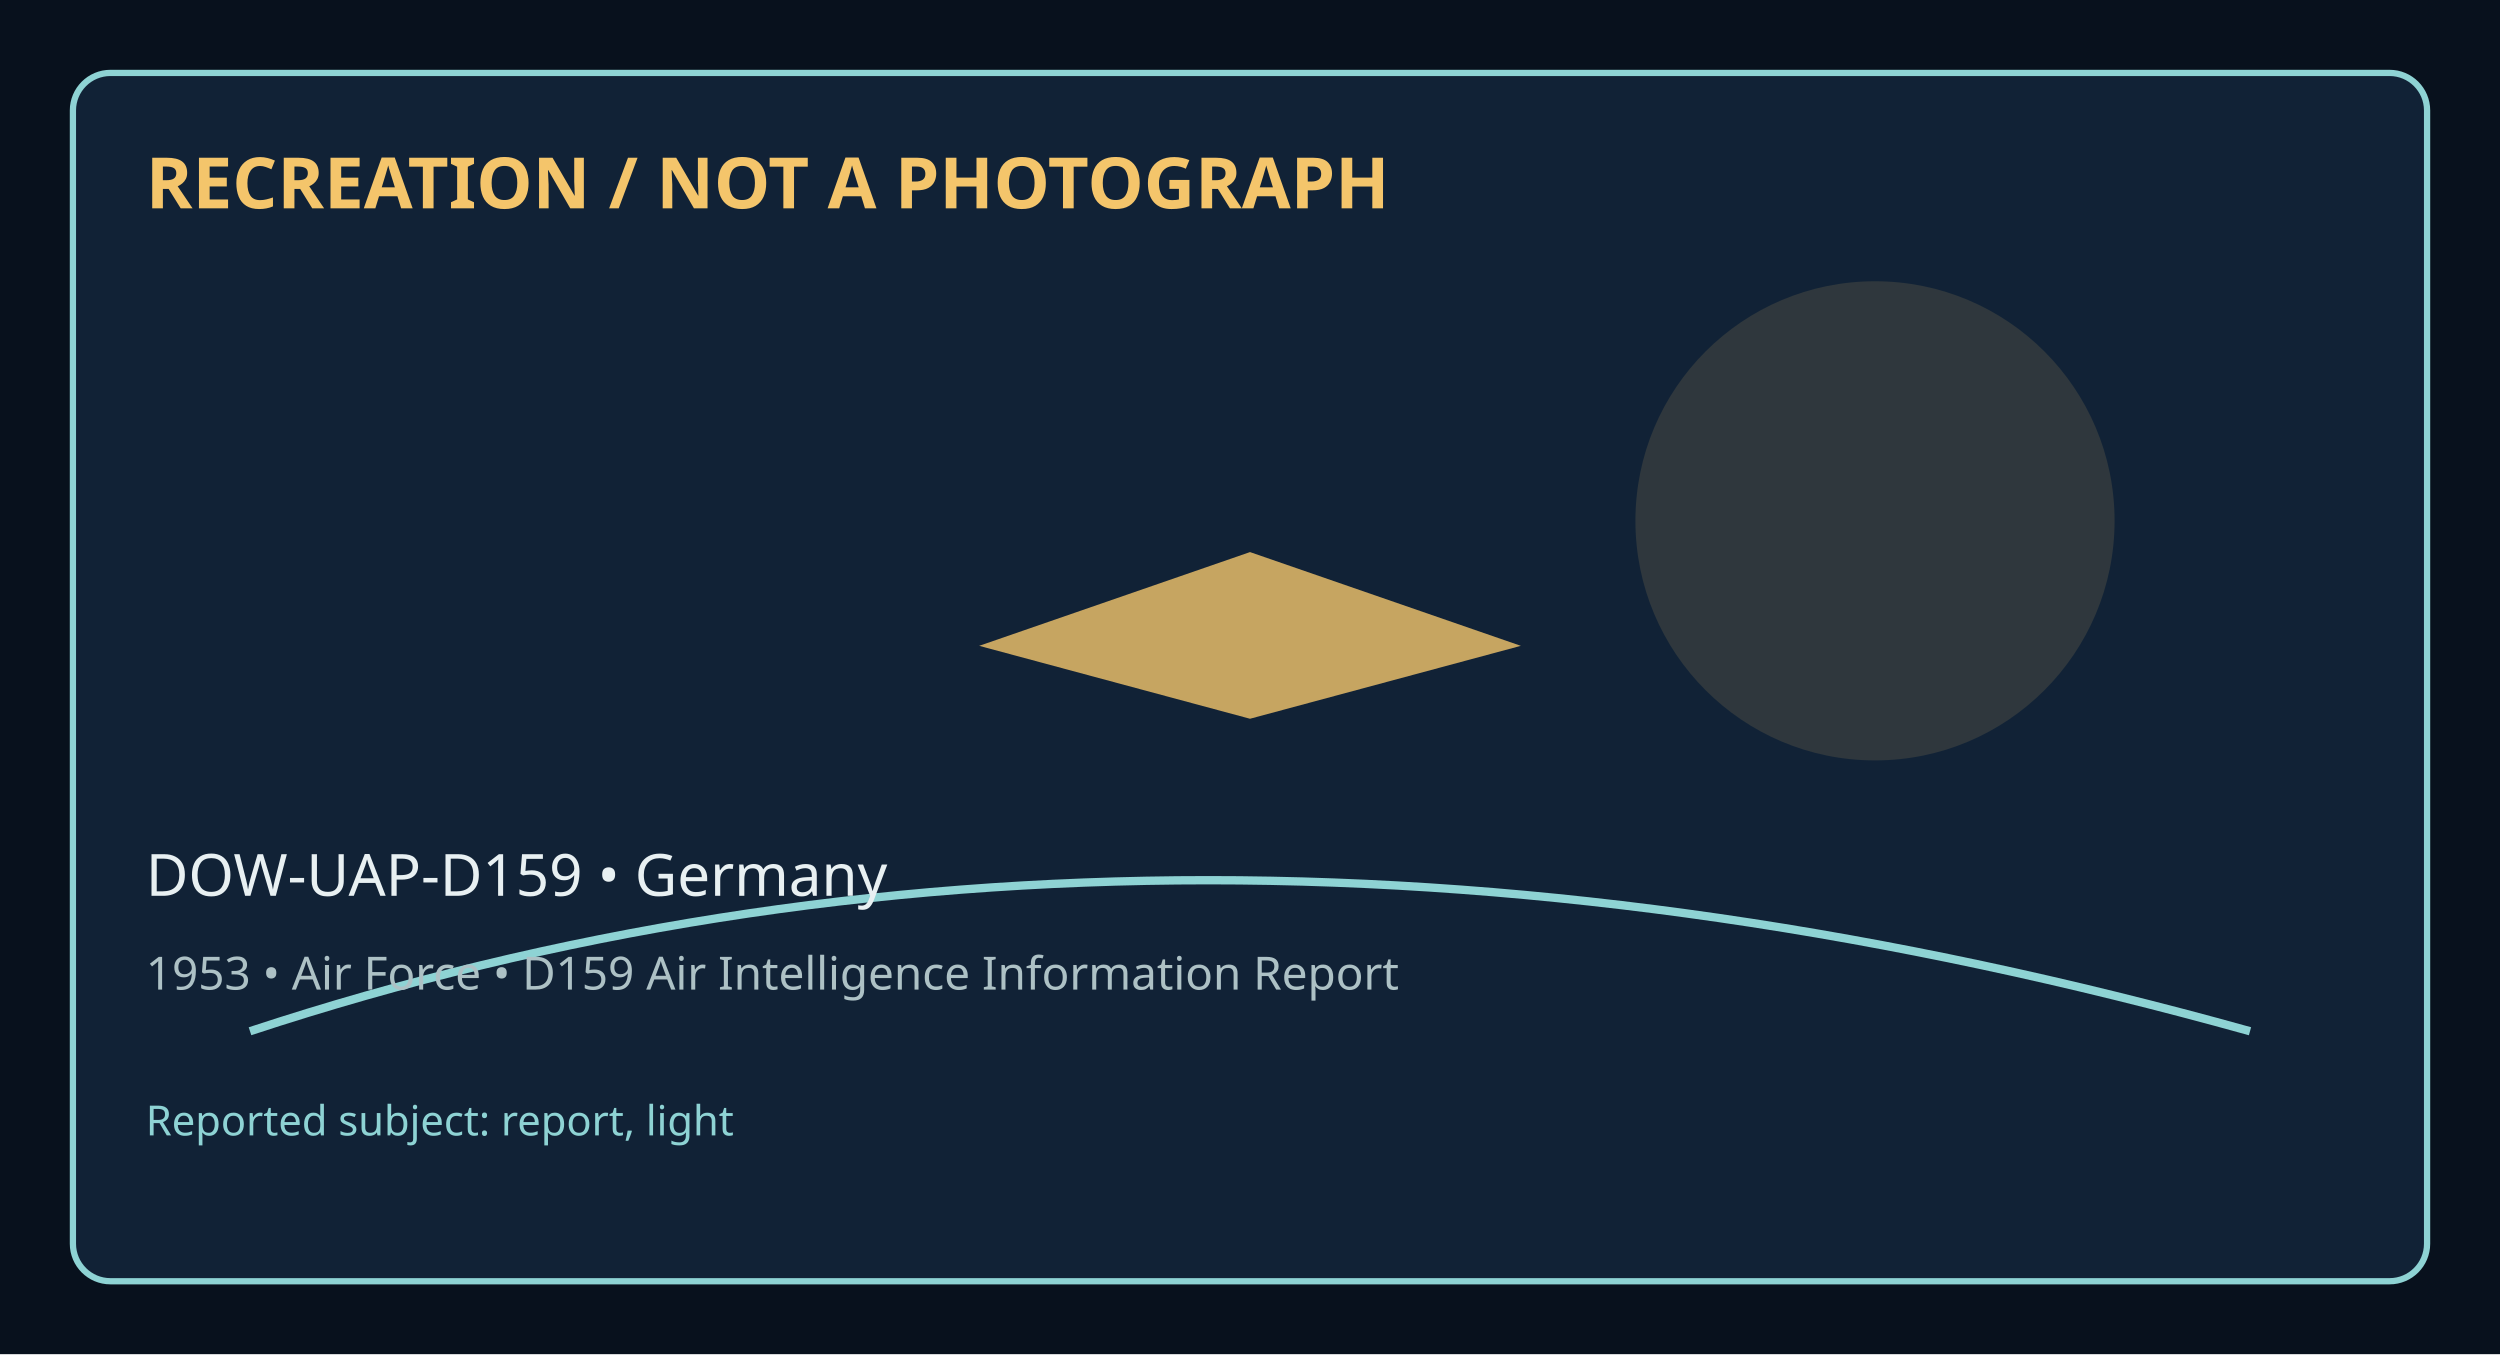
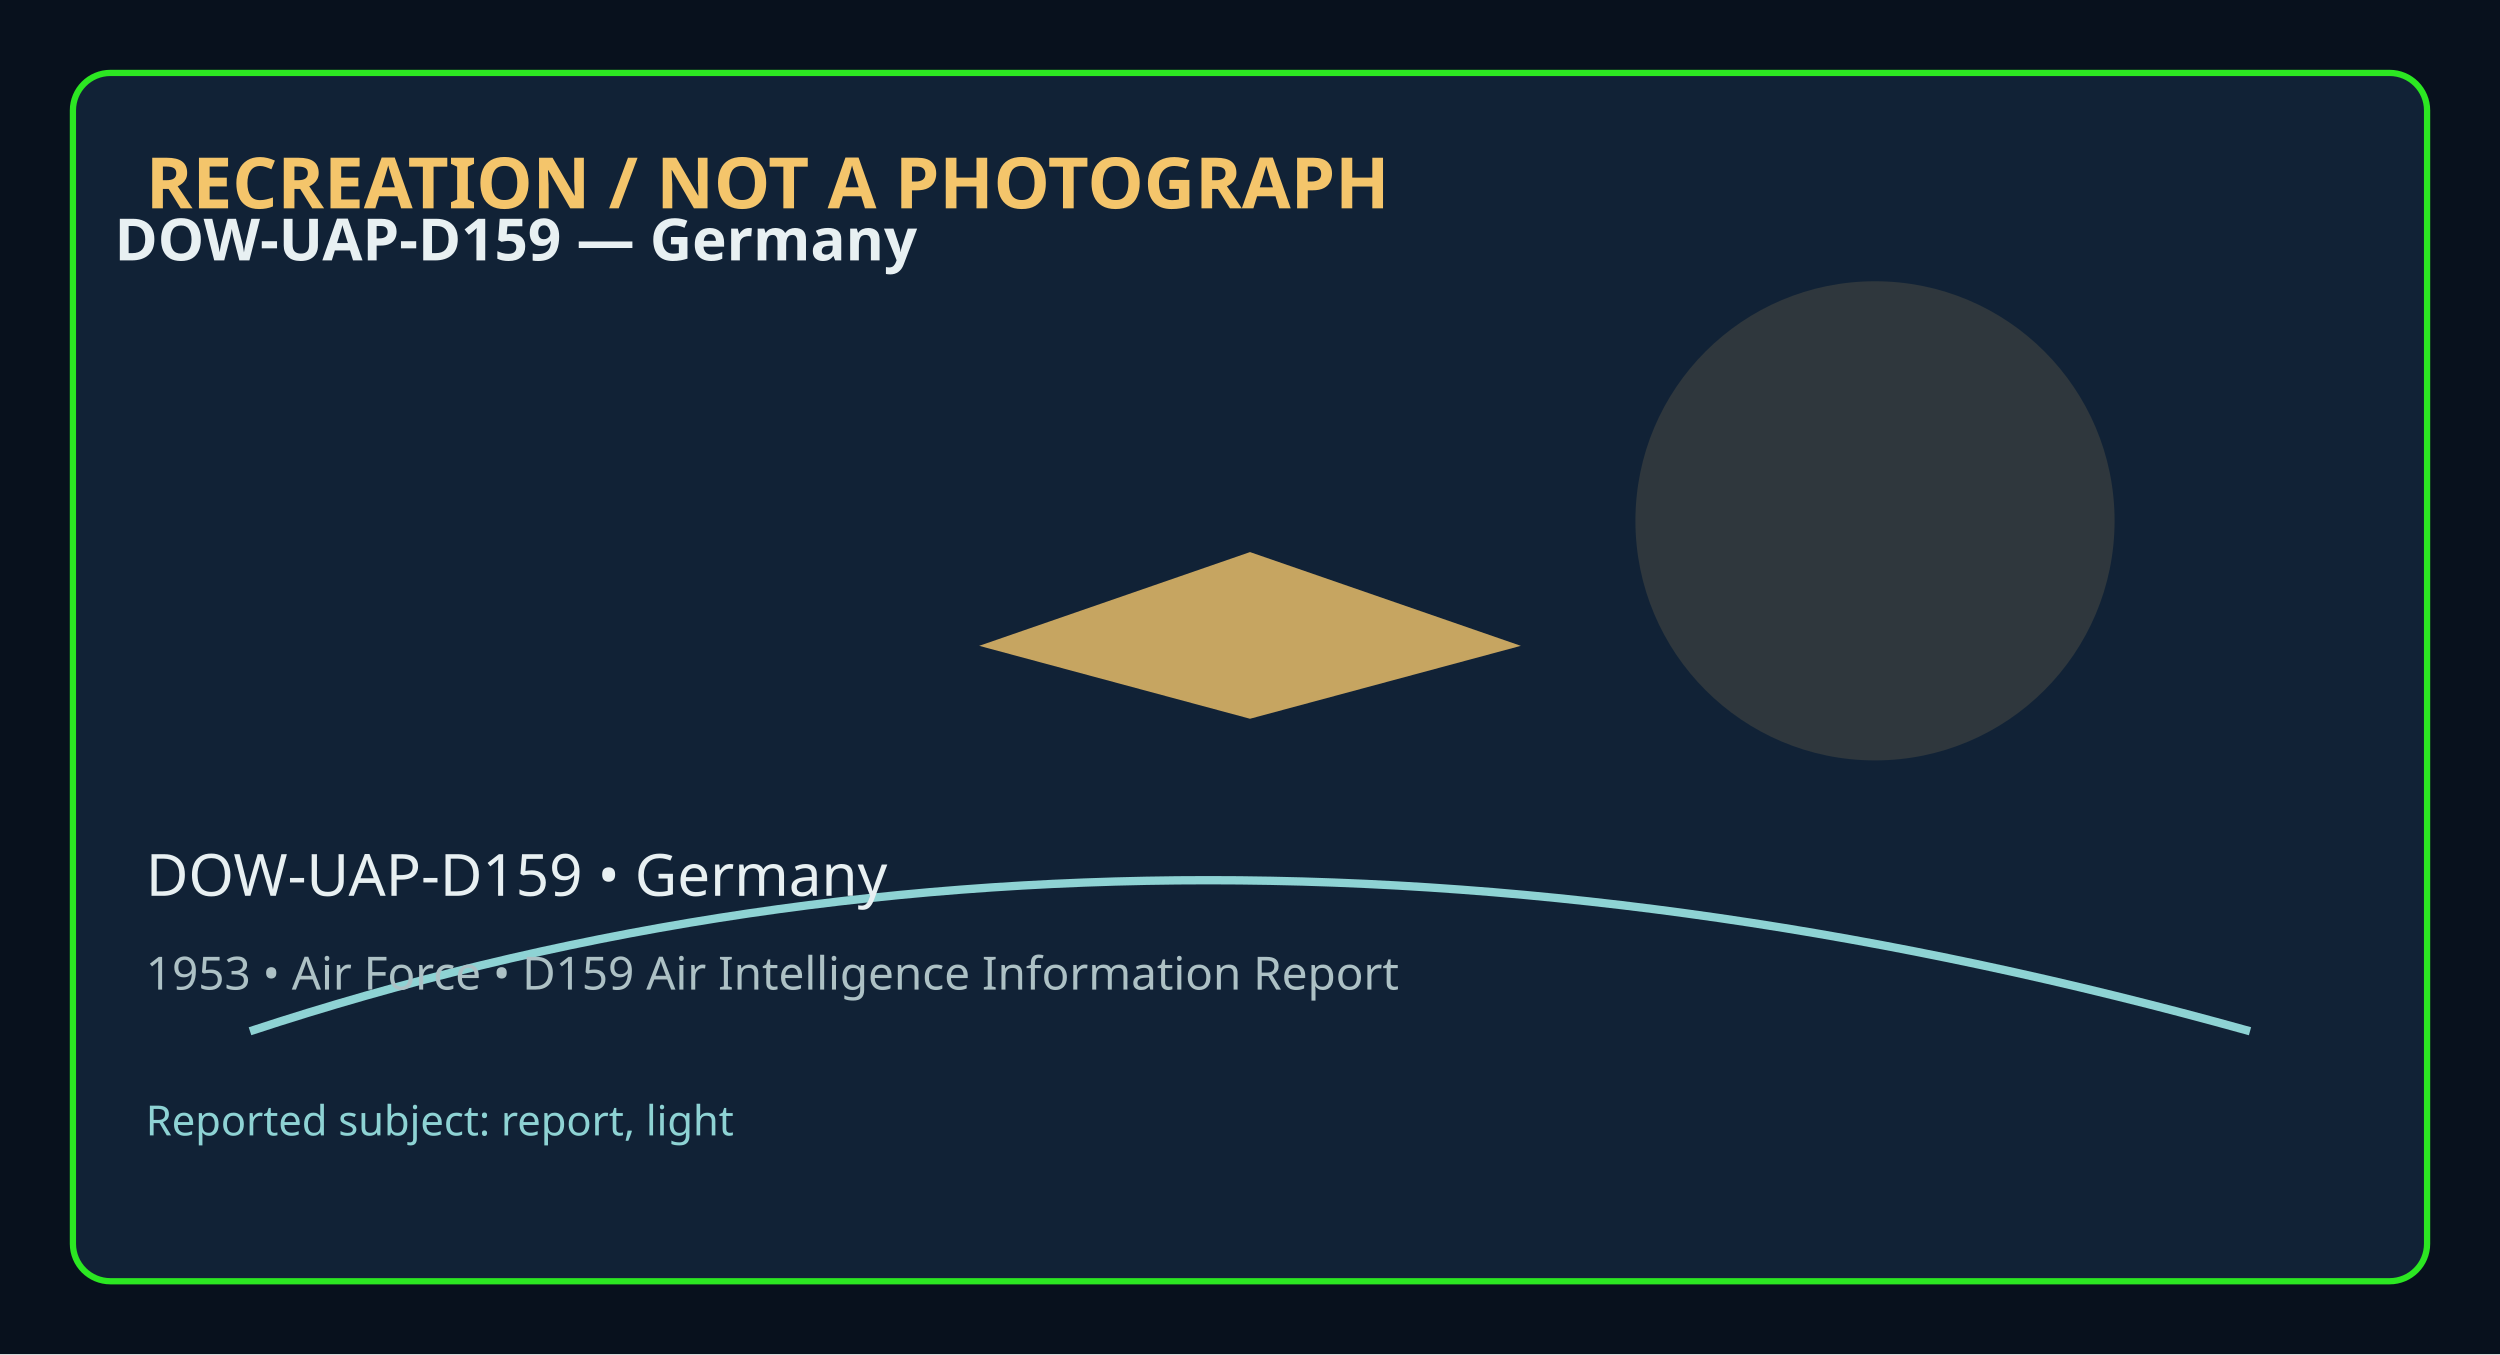
<svg xmlns="http://www.w3.org/2000/svg" viewBox="0 0 1200 650">
  <rect width="1200" height="650" fill="#08111d" />
-   <rect x="35" y="35" width="1130" height="580" rx="18" fill="#112236" stroke="#8ed3d4" stroke-width="3" />
+   <rect x="35" y="35" width="1130" height="580" rx="18" fill="#112236" stroke="#2ce722" stroke-width="3" />
  <circle cx="900" cy="250" r="115" fill="#f4c56b" opacity=".13" />
  <path d="M120 495 Q560 350 1080 495" fill="none" stroke="#8ed3d4" stroke-width="4" />
  <path d="M470 310 L600 265 L730 310 L600 345 Z" fill="#f4c56b" opacity=".8" />
  <text x="70" y="100" fill="#f4c56b" font-family="sans-serif" font-size="34" font-weight="700">RECREATION / NOT A PHOTOGRAPH</text>
  <text x="70" y="430" fill="#e8f0f2" font-family="sans-serif" font-size="28">DOW-UAP-D159 • Germany</text>
  <text x="70" y="475" fill="#adc1c5" font-family="sans-serif" font-size="22">1953 • Air Force • D159 Air Intelligence Information Report</text>
  <text x="70" y="545" fill="#8ed3d4" font-family="sans-serif" font-size="20">Reported subject: report, light</text>
+   <text x="55" y="125" fill="#e8f0f2" font-family="sans-serif" font-size="28" font-weight="700">DOW-UAP-D159 — Germany</text>
</svg>
